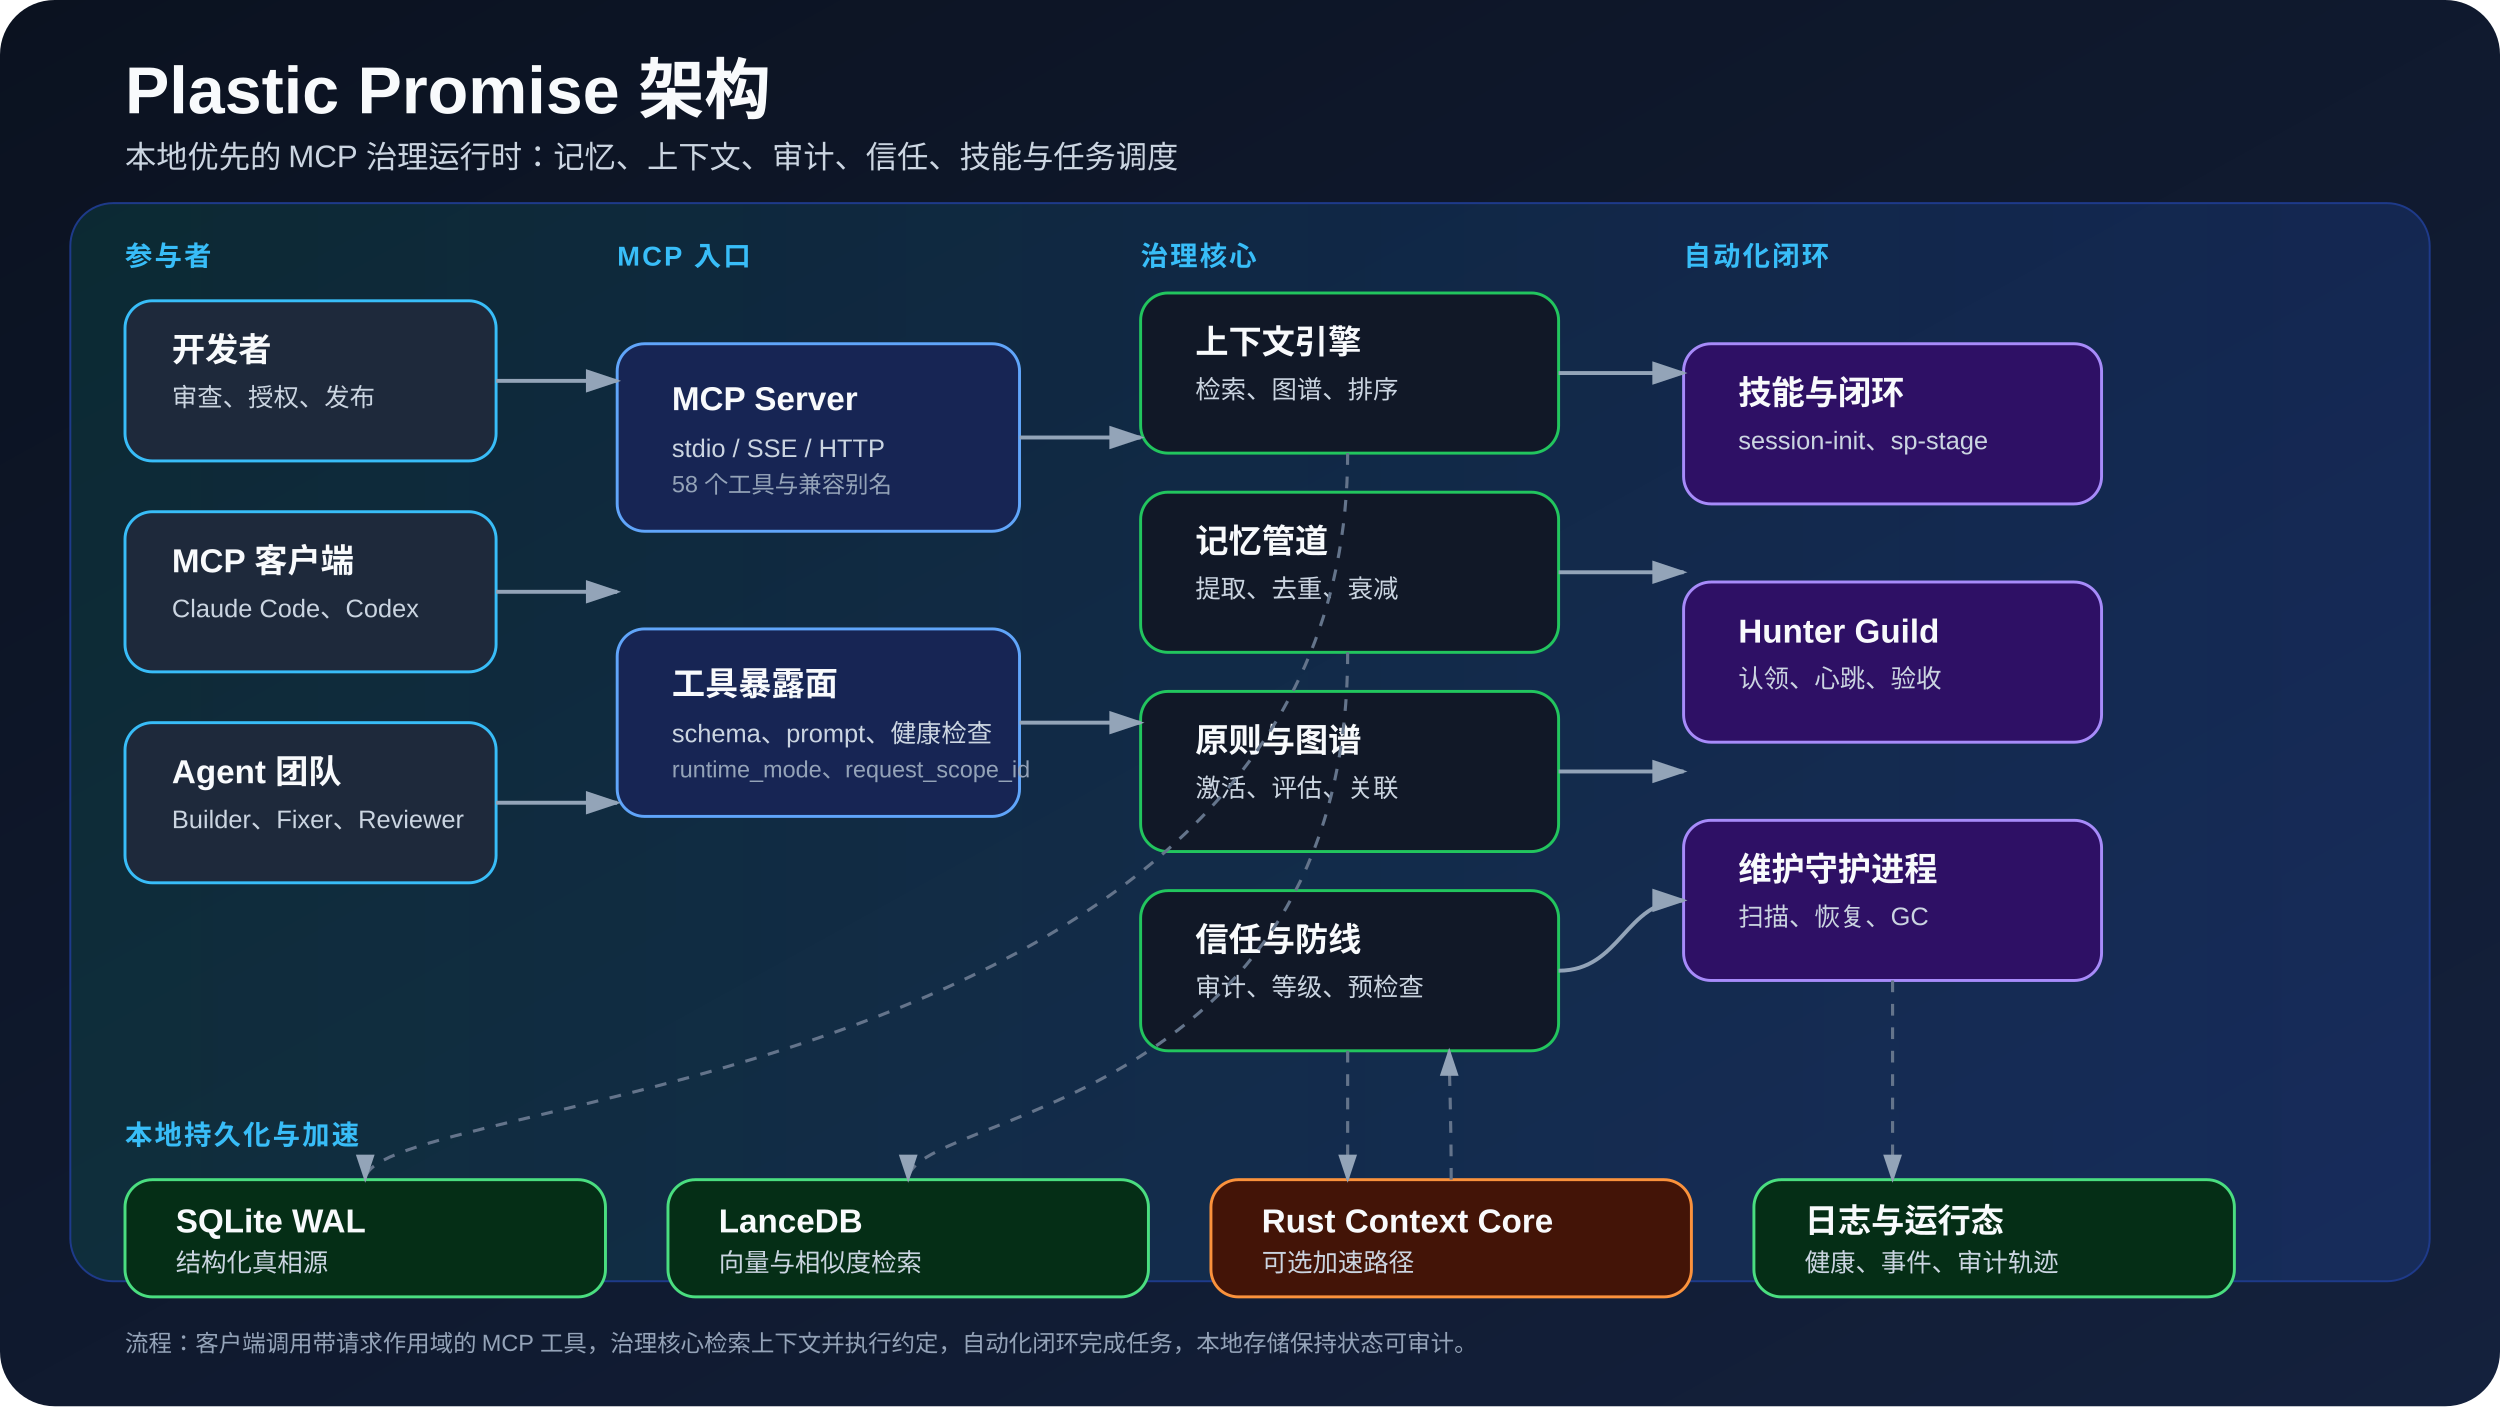
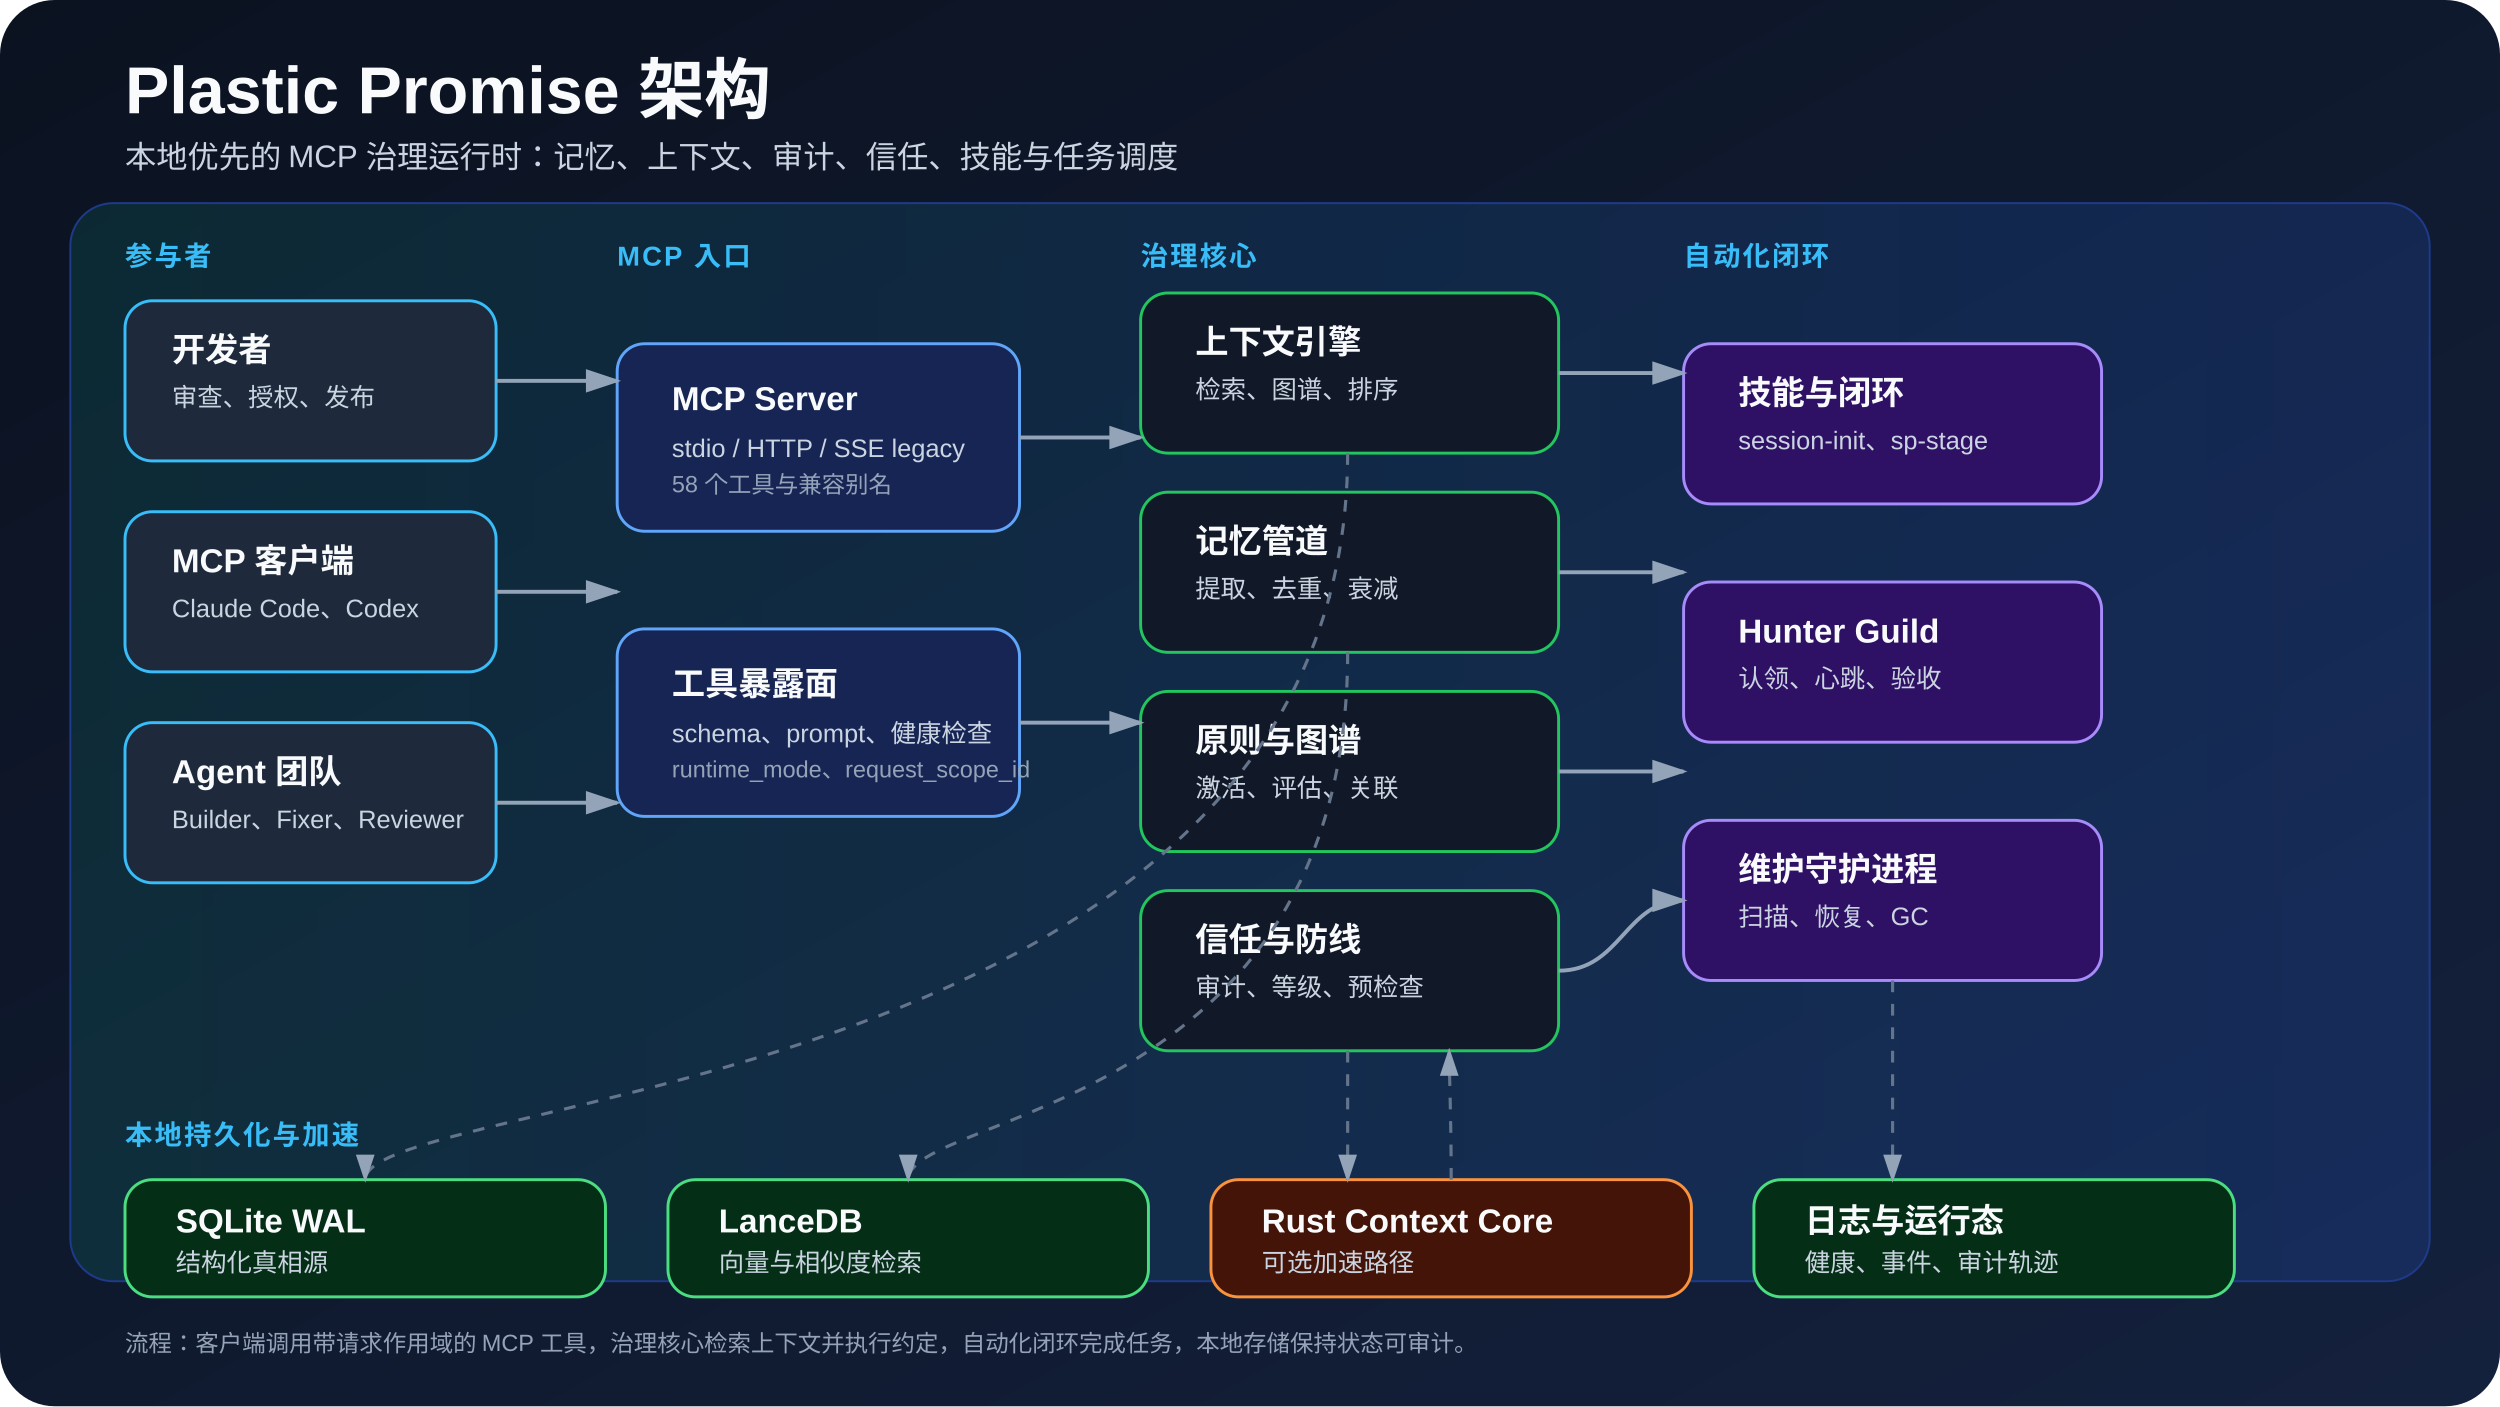
<svg xmlns="http://www.w3.org/2000/svg" width="1280" height="720" viewBox="0 0 1280 720" role="img" aria-labelledby="title desc">
  <defs>
    <linearGradient id="bg" x1="0" x2="1" y1="0" y2="1">
      <stop offset="0" stop-color="#0b1220" />
      <stop offset="1" stop-color="#14213d" />
    </linearGradient>
    <linearGradient id="band" x1="0" x2="1">
      <stop offset="0" stop-color="#0f766e" stop-opacity="0.22" />
      <stop offset="1" stop-color="#2563eb" stop-opacity="0.18" />
    </linearGradient>
    <marker id="arrow" markerWidth="10" markerHeight="10" refX="8" refY="3" orient="auto" markerUnits="strokeWidth">
      <path d="M0,0 L0,6 L9,3 z" fill="#93a4b8" />
    </marker>
    <style>
      .title{font:700 34px system-ui,-apple-system,Segoe UI,Microsoft YaHei,SimHei,Arial,sans-serif;fill:#f8fafc}
      .subtitle{font:400 16px system-ui,-apple-system,Segoe UI,Microsoft YaHei,SimHei,Arial,sans-serif;fill:#cbd5e1}
      .layer{font:700 14px system-ui,-apple-system,Segoe UI,Microsoft YaHei,SimHei,Arial,sans-serif;fill:#38bdf8;letter-spacing:.08em}
      .label{font:700 17px system-ui,-apple-system,Segoe UI,Microsoft YaHei,SimHei,Arial,sans-serif;fill:#f8fafc}
      .small{font:400 13px system-ui,-apple-system,Segoe UI,Microsoft YaHei,SimHei,Arial,sans-serif;fill:#cbd5e1}
      .tiny{font:400 12px system-ui,-apple-system,Segoe UI,Microsoft YaHei,SimHei,Arial,sans-serif;fill:#94a3b8}
      .panel{fill:#0f172a;stroke:#334155;stroke-width:1.2}
      .actor{fill:#1e293b;stroke:#38bdf8;stroke-width:1.5}
      .entry{fill:#172554;stroke:#60a5fa;stroke-width:1.5}
      .core{fill:#111827;stroke:#22c55e;stroke-width:1.5}
      .loop{fill:#2e1065;stroke:#a78bfa;stroke-width:1.5}
      .store{fill:#052e16;stroke:#4ade80;stroke-width:1.5}
      .rust{fill:#431407;stroke:#fb923c;stroke-width:1.5}
      .arrow{stroke:#93a4b8;stroke-width:2;fill:none;marker-end:url(#arrow)}
      .softArrow{stroke:#64748b;stroke-width:1.6;stroke-dasharray:6 6;fill:none;marker-end:url(#arrow)}
    </style>
  </defs>
  <rect width="1280" height="720" rx="28" fill="url(#bg)" />
  <rect x="36" y="104" width="1208" height="552" rx="22" fill="url(#band)" stroke="#1e3a8a" stroke-width="1" />
  <text x="64" y="58" class="title">Plastic Promise 架构</text>
  <text x="64" y="86" class="subtitle">本地优先的 MCP 治理运行时：记忆、上下文、审计、信任、技能与任务调度</text>
  <text x="64" y="136" class="layer">参与者</text>
  <rect x="64" y="154" width="190" height="82" rx="14" class="actor" />
  <text x="88" y="185" class="label">开发者</text>
  <text x="88" y="208" class="small">审查、授权、发布</text>
  <rect x="64" y="262" width="190" height="82" rx="14" class="actor" />
  <text x="88" y="293" class="label">MCP 客户端</text>
  <text x="88" y="316" class="small">Claude Code、Codex</text>
  <rect x="64" y="370" width="190" height="82" rx="14" class="actor" />
  <text x="88" y="401" class="label">Agent 团队</text>
  <text x="88" y="424" class="small">Builder、Fixer、Reviewer</text>
  <text x="316" y="136" class="layer">MCP 入口</text>
  <rect x="316" y="176" width="206" height="96" rx="14" class="entry" />
  <text x="344" y="210" class="label">MCP Server</text>
-   <text x="344" y="234" class="small">stdio / SSE / HTTP</text>
+   <text x="344" y="234" class="small">stdio / HTTP / SSE legacy</text>
  <text x="344" y="252" class="tiny">58 个工具与兼容别名</text>
  <rect x="316" y="322" width="206" height="96" rx="14" class="entry" />
  <text x="344" y="356" class="label">工具暴露面</text>
  <text x="344" y="380" class="small">schema、prompt、健康检查</text>
  <text x="344" y="398" class="tiny">runtime_mode、request_scope_id</text>
  <text x="584" y="136" class="layer">治理核心</text>
  <rect x="584" y="150" width="214" height="82" rx="14" class="core" />
  <text x="612" y="181" class="label">上下文引擎</text>
  <text x="612" y="204" class="small">检索、图谱、排序</text>
  <rect x="584" y="252" width="214" height="82" rx="14" class="core" />
  <text x="612" y="283" class="label">记忆管道</text>
  <text x="612" y="306" class="small">提取、去重、衰减</text>
  <rect x="584" y="354" width="214" height="82" rx="14" class="core" />
  <text x="612" y="385" class="label">原则与图谱</text>
  <text x="612" y="408" class="small">激活、评估、关联</text>
  <rect x="584" y="456" width="214" height="82" rx="14" class="core" />
  <text x="612" y="487" class="label">信任与防线</text>
  <text x="612" y="510" class="small">审计、等级、预检查</text>
  <text x="862" y="136" class="layer">自动化闭环</text>
  <rect x="862" y="176" width="214" height="82" rx="14" class="loop" />
  <text x="890" y="207" class="label">技能与闭环</text>
  <text x="890" y="230" class="small">session-init、sp-stage</text>
  <rect x="862" y="298" width="214" height="82" rx="14" class="loop" />
  <text x="890" y="329" class="label">Hunter Guild</text>
  <text x="890" y="352" class="small">认领、心跳、验收</text>
  <rect x="862" y="420" width="214" height="82" rx="14" class="loop" />
  <text x="890" y="451" class="label">维护守护进程</text>
  <text x="890" y="474" class="small">扫描、恢复、GC</text>
  <text x="64" y="586" class="layer">本地持久化与加速</text>
  <rect x="64" y="604" width="246" height="60" rx="14" class="store" />
  <text x="90" y="631" class="label">SQLite WAL</text>
  <text x="90" y="651" class="small">结构化真相源</text>
  <rect x="342" y="604" width="246" height="60" rx="14" class="store" />
  <text x="368" y="631" class="label">LanceDB</text>
  <text x="368" y="651" class="small">向量与相似度检索</text>
  <rect x="620" y="604" width="246" height="60" rx="14" class="rust" />
  <text x="646" y="631" class="label">Rust Context Core</text>
  <text x="646" y="651" class="small">可选加速路径</text>
  <rect x="898" y="604" width="246" height="60" rx="14" class="store" />
  <text x="924" y="631" class="label">日志与运行态</text>
  <text x="924" y="651" class="small">健康、事件、审计轨迹</text>
  <path class="arrow" d="M254 195 H316" />
  <path class="arrow" d="M254 303 H316" />
  <path class="arrow" d="M254 411 H316" />
  <path class="arrow" d="M522 224 H584" />
  <path class="arrow" d="M522 370 H584" />
  <path class="arrow" d="M798 191 H862" />
  <path class="arrow" d="M798 293 H862" />
  <path class="arrow" d="M798 395 H862" />
  <path class="arrow" d="M798 497 C830 497 832 461 862 461" />
  <path class="softArrow" d="M690 538 V604" />
  <path class="softArrow" d="M690 334 C690 570 465 570 465 604" />
  <path class="softArrow" d="M690 232 C690 560 187 560 187 604" />
  <path class="softArrow" d="M969 502 V604" />
  <path class="softArrow" d="M743 604 C743 570 742 552 742 538" />
  <text x="64" y="692" class="tiny">流程：客户端调用带请求作用域的 MCP 工具，治理核心检索上下文并执行约定，自动化闭环完成任务，本地存储保持状态可审计。</text>
</svg>
